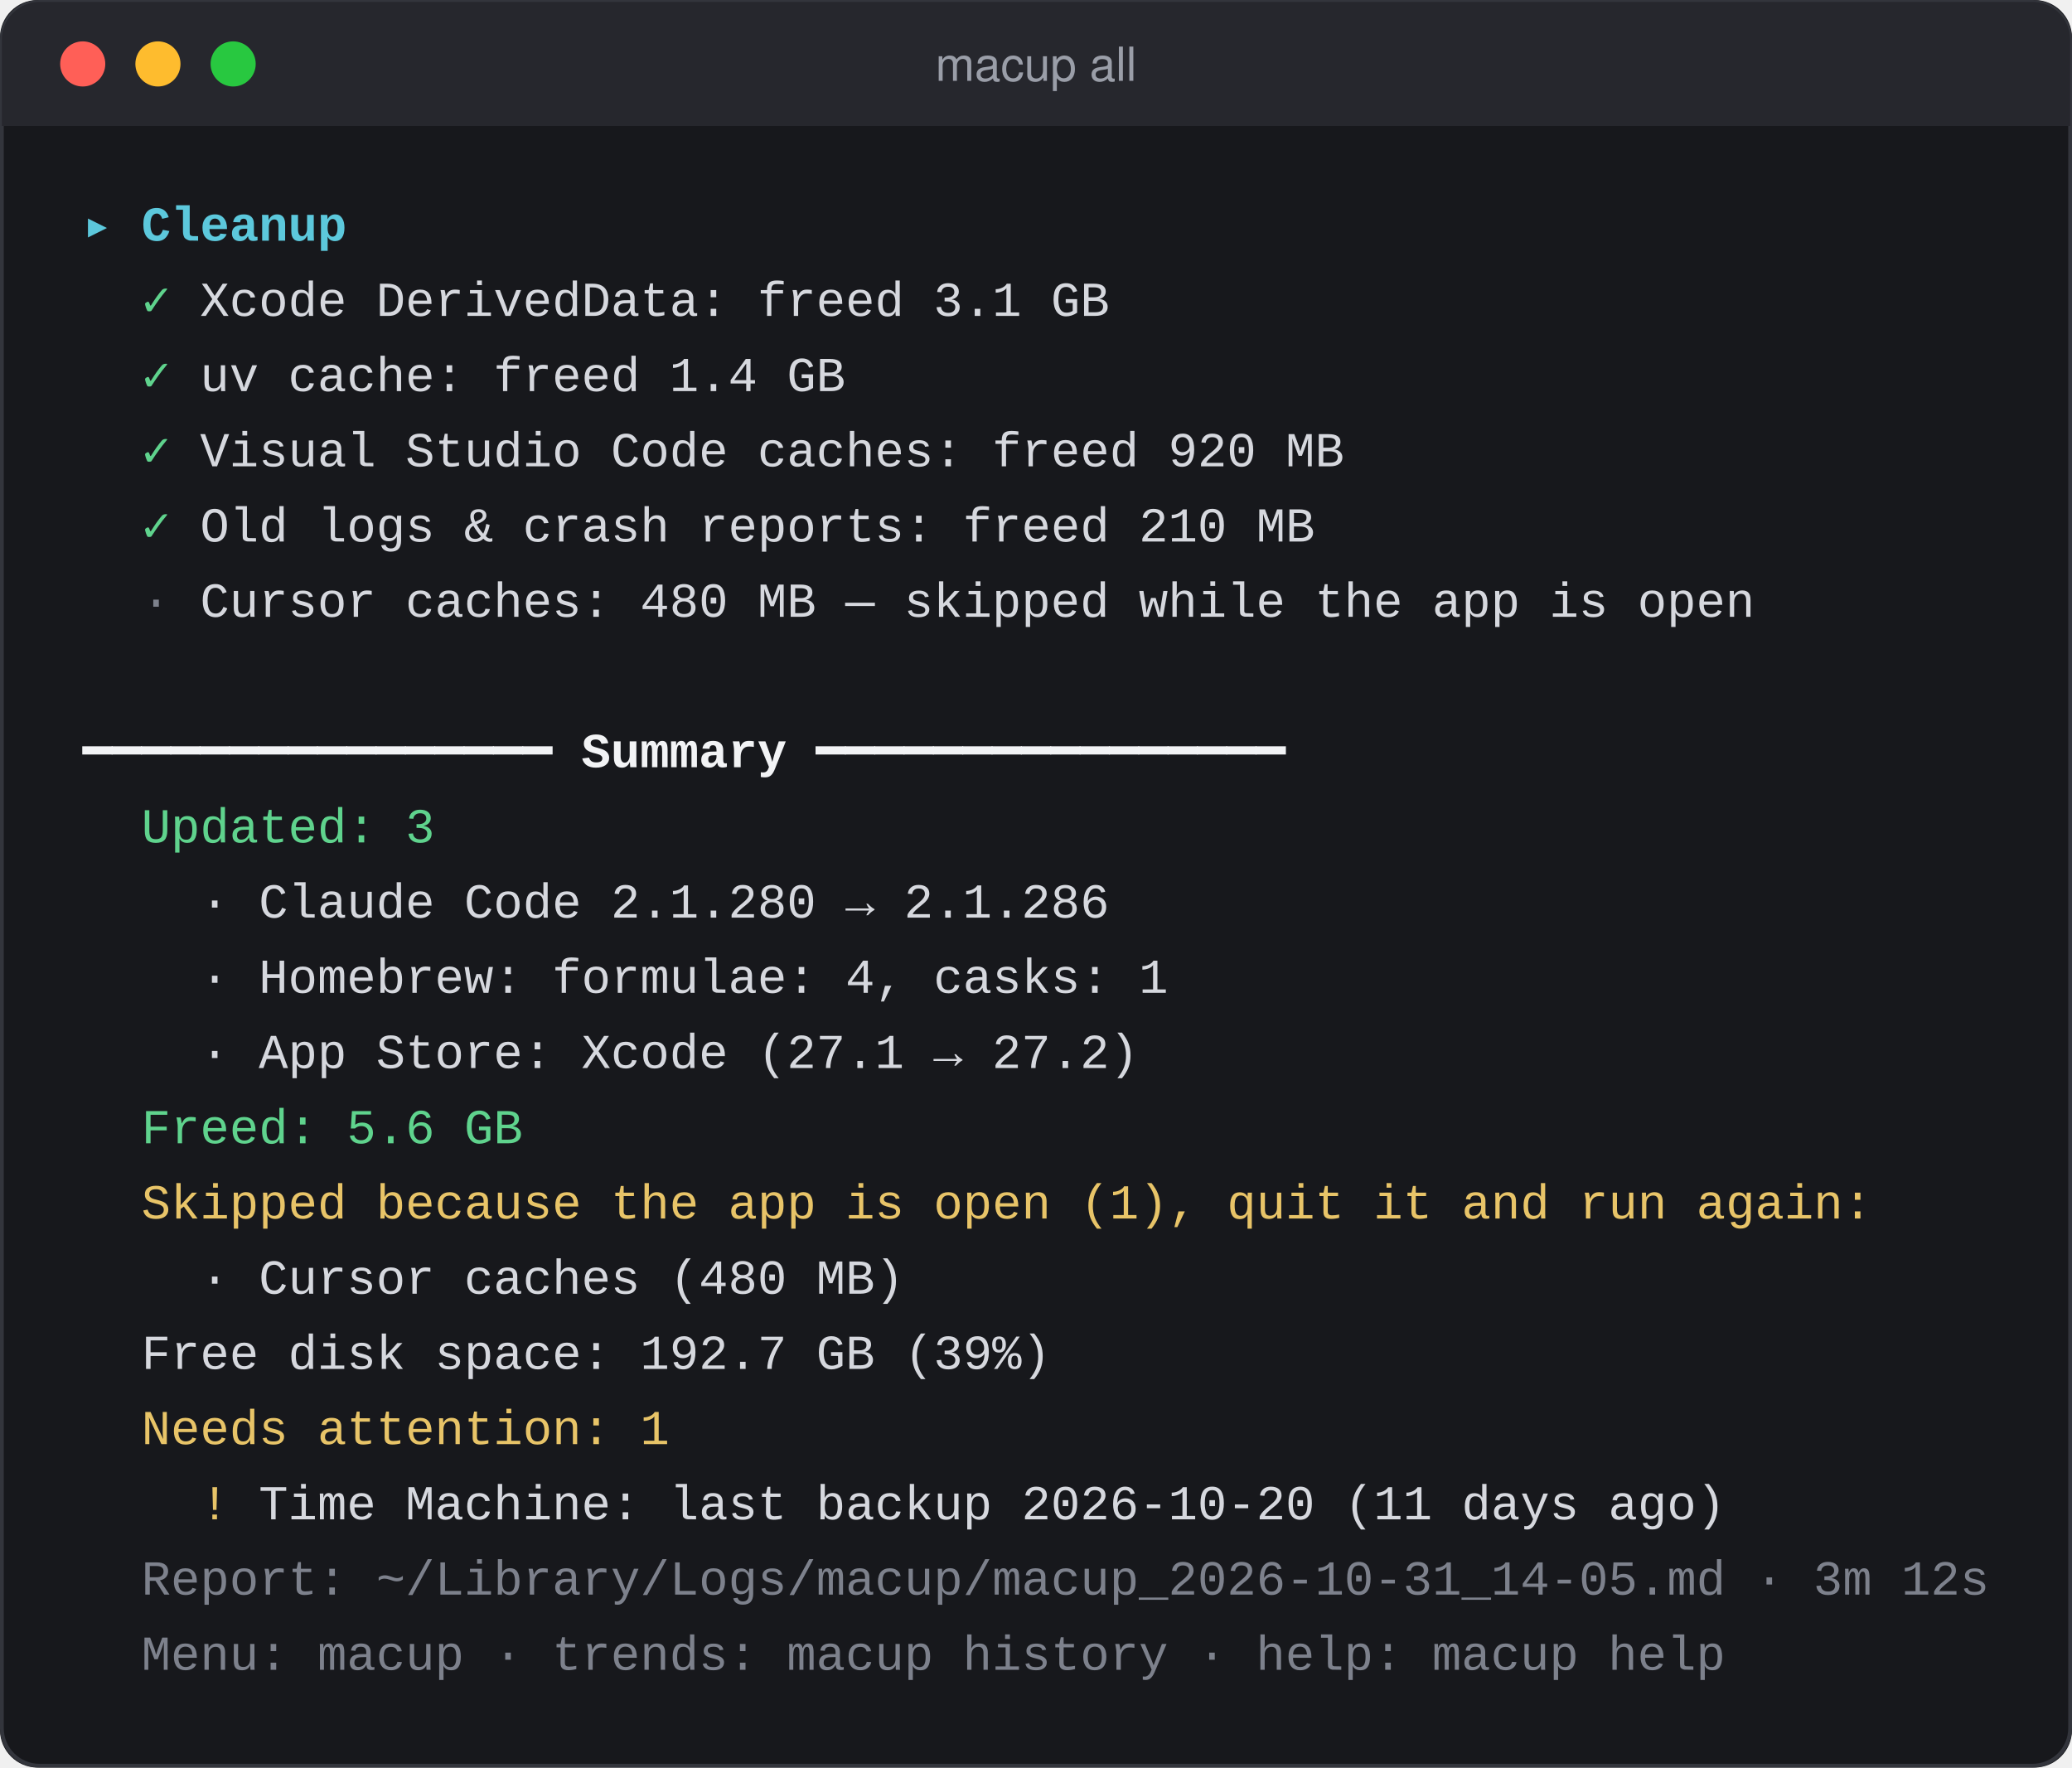
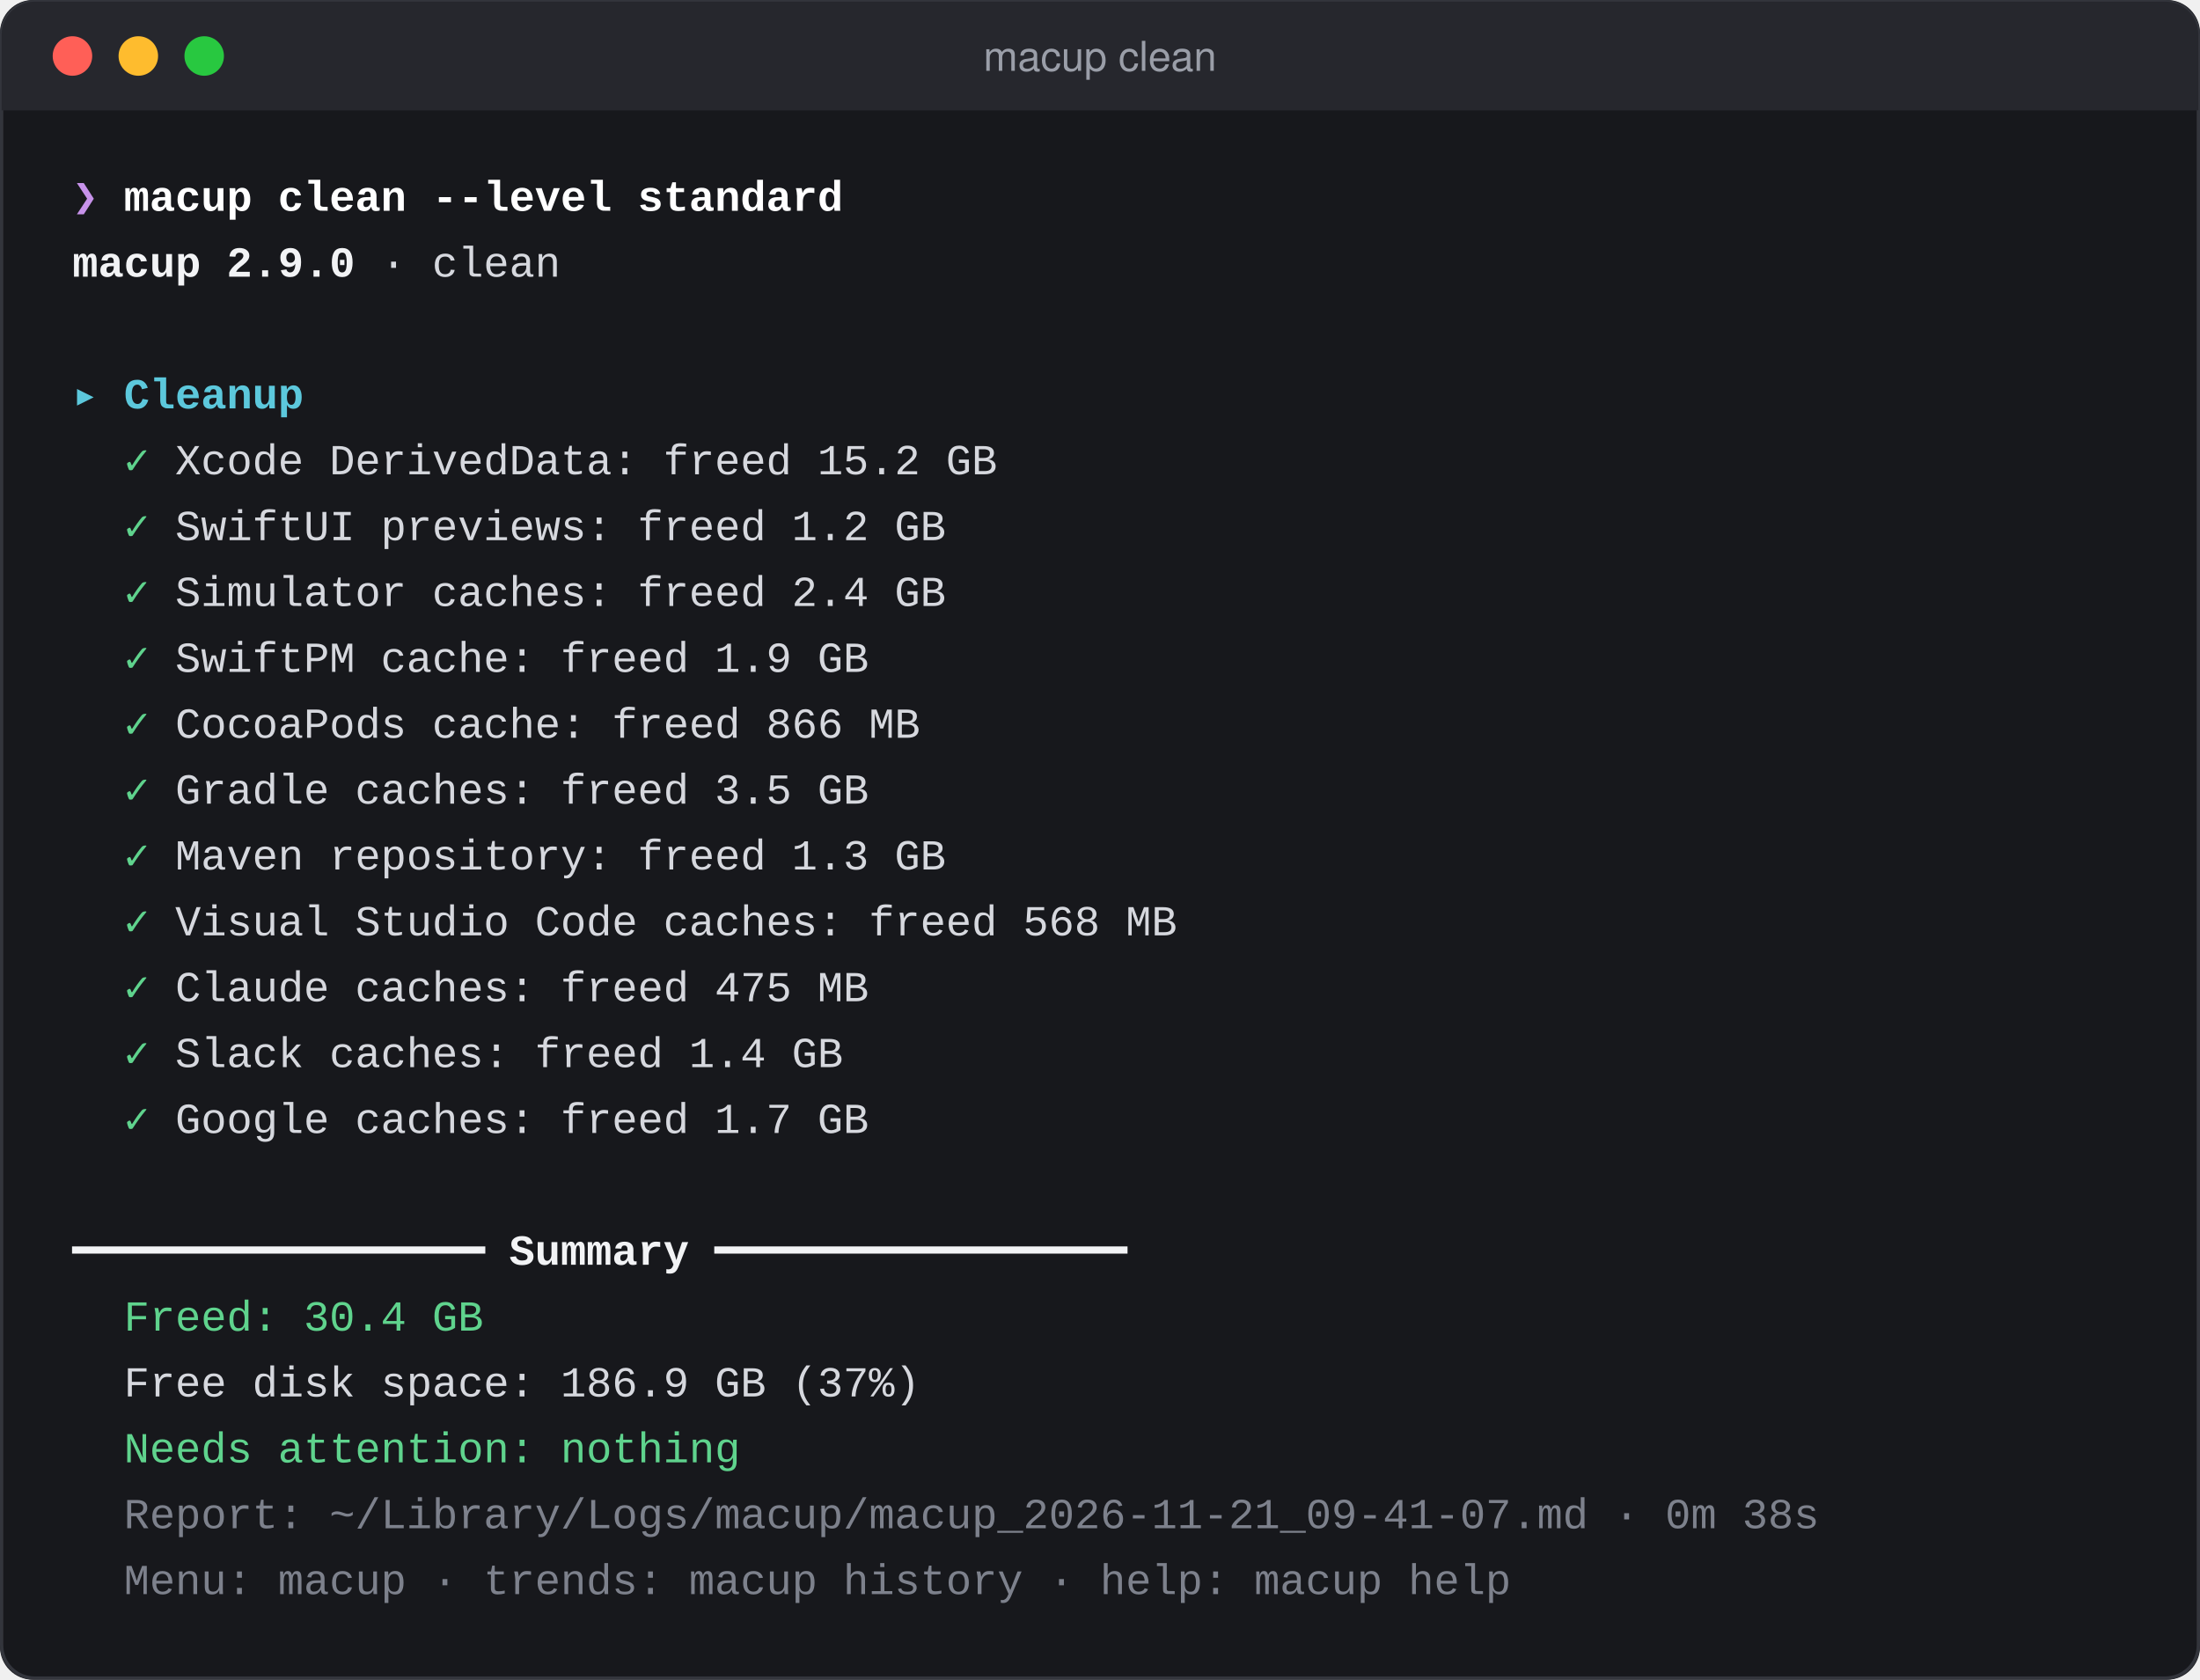
- <svg xmlns="http://www.w3.org/2000/svg" width="551" height="470" viewBox="0 0 551 470" role="img" aria-label="macup all">
-   <rect width="551" height="470" rx="10" fill="#17181c" />
-   <rect x="0.5" y="0.5" width="550" height="469" rx="10" fill="none" stroke="#33353c" />
-   <path d="M10.5 0.5h530a10 10 0 0 1 10 10v23h-550v-23a10 10 0 0 1 10-10z" fill="#26272d" />
+ <svg xmlns="http://www.w3.org/2000/svg" width="668" height="510" viewBox="0 0 668 510" role="img" aria-label="macup clean">
+   <rect width="668" height="510" rx="10" fill="#17181c" />
+   <rect x="0.5" y="0.5" width="667" height="509" rx="10" fill="none" stroke="#33353c" />
+   <path d="M10.5 0.5h647a10 10 0 0 1 10 10v23h-667v-23a10 10 0 0 1 10-10z" fill="#26272d" />
  <circle cx="22" cy="17" r="6" fill="#ff5f57" />
  <circle cx="42" cy="17" r="6" fill="#febc2e" />
  <circle cx="62" cy="17" r="6" fill="#28c840" />
-   <text x="275.5" y="21.5" text-anchor="middle" font-family="-apple-system, BlinkMacSystemFont, 'Segoe UI', Helvetica, Arial, sans-serif" font-size="12.5" fill="#9a9ea8">macup all</text>
+   <text x="334.0" y="21.5" text-anchor="middle" font-family="-apple-system, BlinkMacSystemFont, 'Segoe UI', Helvetica, Arial, sans-serif" font-size="12.5" fill="#9a9ea8">macup clean</text>
  <g font-family="ui-monospace, 'SF Mono', SFMono-Regular, Menlo, Monaco, Consolas, 'Liberation Mono', monospace" font-size="13" xml:space="preserve">
-     <text x="22.0" y="64" fill="#5cc8dc" font-weight="bold">▸</text>
-     <text x="37.6" y="64" fill="#5cc8dc" font-weight="bold" textLength="54.6" lengthAdjust="spacing">Cleanup</text>
-     <text x="37.6" y="84" fill="#5fd38d">✓</text>
-     <text x="53.2" y="84" fill="#d6d8de" textLength="241.8" lengthAdjust="spacing">Xcode DerivedData: freed 3.1 GB</text>
-     <text x="37.6" y="104" fill="#5fd38d">✓</text>
-     <text x="53.2" y="104" fill="#d6d8de" textLength="171.6" lengthAdjust="spacing">uv cache: freed 1.4 GB</text>
-     <text x="37.6" y="124" fill="#5fd38d">✓</text>
-     <text x="53.2" y="124" fill="#d6d8de" textLength="304.2" lengthAdjust="spacing">Visual Studio Code caches: freed 920 MB</text>
+     <text x="22.0" y="64" fill="#c792ea" font-weight="bold">❯</text>
+     <text x="37.6" y="64" fill="#ffffff" font-weight="bold" textLength="39.0" lengthAdjust="spacing">macup</text>
+     <text x="84.4" y="64" fill="#ffffff" font-weight="bold" textLength="39.0" lengthAdjust="spacing">clean</text>
+     <text x="131.2" y="64" fill="#ffffff" font-weight="bold" textLength="54.6" lengthAdjust="spacing">--level</text>
+     <text x="193.6" y="64" fill="#ffffff" font-weight="bold" textLength="62.4" lengthAdjust="spacing">standard</text>
+     <text x="22.0" y="84" fill="#f2f3f5" font-weight="bold" textLength="39.0" lengthAdjust="spacing">macup</text>
+     <text x="68.8" y="84" fill="#f2f3f5" font-weight="bold" textLength="39.0" lengthAdjust="spacing">2.9.0</text>
+     <text x="115.6" y="84" fill="#d6d8de">·</text>
+     <text x="131.2" y="84" fill="#d6d8de" textLength="39.0" lengthAdjust="spacing">clean</text>
+     <text x="22.0" y="124" fill="#5cc8dc" font-weight="bold">▸</text>
+     <text x="37.6" y="124" fill="#5cc8dc" font-weight="bold" textLength="54.6" lengthAdjust="spacing">Cleanup</text>
    <text x="37.6" y="144" fill="#5fd38d">✓</text>
-     <text x="53.2" y="144" fill="#d6d8de" textLength="296.4" lengthAdjust="spacing">Old logs &amp; crash reports: freed 210 MB</text>
-     <text x="37.6" y="164" fill="#7d818c">·</text>
-     <text x="53.2" y="164" fill="#d6d8de" textLength="163.8" lengthAdjust="spacing">Cursor caches: 480 MB</text>
-     <text x="224.8" y="164" fill="#d6d8de">—</text>
-     <text x="240.4" y="164" fill="#d6d8de" textLength="226.2" lengthAdjust="spacing">skipped while the app is open</text>
-     <text x="22.0" y="204" fill="#f2f3f5" font-weight="bold">━</text>
-     <text x="29.8" y="204" fill="#f2f3f5" font-weight="bold">━</text>
-     <text x="37.6" y="204" fill="#f2f3f5" font-weight="bold">━</text>
-     <text x="45.4" y="204" fill="#f2f3f5" font-weight="bold">━</text>
-     <text x="53.2" y="204" fill="#f2f3f5" font-weight="bold">━</text>
-     <text x="61.0" y="204" fill="#f2f3f5" font-weight="bold">━</text>
-     <text x="68.8" y="204" fill="#f2f3f5" font-weight="bold">━</text>
-     <text x="76.6" y="204" fill="#f2f3f5" font-weight="bold">━</text>
-     <text x="84.4" y="204" fill="#f2f3f5" font-weight="bold">━</text>
-     <text x="92.2" y="204" fill="#f2f3f5" font-weight="bold">━</text>
-     <text x="100.0" y="204" fill="#f2f3f5" font-weight="bold">━</text>
-     <text x="107.8" y="204" fill="#f2f3f5" font-weight="bold">━</text>
-     <text x="115.6" y="204" fill="#f2f3f5" font-weight="bold">━</text>
-     <text x="123.4" y="204" fill="#f2f3f5" font-weight="bold">━</text>
-     <text x="131.2" y="204" fill="#f2f3f5" font-weight="bold">━</text>
-     <text x="139.0" y="204" fill="#f2f3f5" font-weight="bold">━</text>
-     <text x="154.6" y="204" fill="#f2f3f5" font-weight="bold" textLength="54.6" lengthAdjust="spacing">Summary</text>
-     <text x="217.0" y="204" fill="#f2f3f5" font-weight="bold">━</text>
-     <text x="224.8" y="204" fill="#f2f3f5" font-weight="bold">━</text>
-     <text x="232.6" y="204" fill="#f2f3f5" font-weight="bold">━</text>
-     <text x="240.4" y="204" fill="#f2f3f5" font-weight="bold">━</text>
-     <text x="248.2" y="204" fill="#f2f3f5" font-weight="bold">━</text>
-     <text x="256.0" y="204" fill="#f2f3f5" font-weight="bold">━</text>
-     <text x="263.8" y="204" fill="#f2f3f5" font-weight="bold">━</text>
-     <text x="271.6" y="204" fill="#f2f3f5" font-weight="bold">━</text>
-     <text x="279.4" y="204" fill="#f2f3f5" font-weight="bold">━</text>
-     <text x="287.2" y="204" fill="#f2f3f5" font-weight="bold">━</text>
-     <text x="295.0" y="204" fill="#f2f3f5" font-weight="bold">━</text>
-     <text x="302.8" y="204" fill="#f2f3f5" font-weight="bold">━</text>
-     <text x="310.6" y="204" fill="#f2f3f5" font-weight="bold">━</text>
-     <text x="318.4" y="204" fill="#f2f3f5" font-weight="bold">━</text>
-     <text x="326.2" y="204" fill="#f2f3f5" font-weight="bold">━</text>
-     <text x="334.0" y="204" fill="#f2f3f5" font-weight="bold">━</text>
-     <text x="37.6" y="224" fill="#5fd38d" textLength="78.0" lengthAdjust="spacing">Updated: 3</text>
-     <text x="53.2" y="244" fill="#d6d8de">·</text>
-     <text x="68.8" y="244" fill="#d6d8de" textLength="148.2" lengthAdjust="spacing">Claude Code 2.1.280</text>
-     <text x="224.8" y="244" fill="#d6d8de">→</text>
-     <text x="240.4" y="244" fill="#d6d8de" textLength="54.6" lengthAdjust="spacing">2.1.286</text>
-     <text x="53.2" y="264" fill="#d6d8de">·</text>
-     <text x="68.8" y="264" fill="#d6d8de" textLength="241.8" lengthAdjust="spacing">Homebrew: formulae: 4, casks: 1</text>
-     <text x="53.2" y="284" fill="#d6d8de">·</text>
-     <text x="68.8" y="284" fill="#d6d8de" textLength="171.6" lengthAdjust="spacing">App Store: Xcode (27.1</text>
-     <text x="248.2" y="284" fill="#d6d8de">→</text>
-     <text x="263.8" y="284" fill="#d6d8de" textLength="39.0" lengthAdjust="spacing">27.2)</text>
-     <text x="37.6" y="304" fill="#5fd38d" textLength="101.4" lengthAdjust="spacing">Freed: 5.6 GB</text>
-     <text x="37.6" y="324" fill="#e8c468" textLength="460.2" lengthAdjust="spacing">Skipped because the app is open (1), quit it and run again:</text>
-     <text x="53.2" y="344" fill="#d6d8de">·</text>
-     <text x="68.8" y="344" fill="#d6d8de" textLength="171.6" lengthAdjust="spacing">Cursor caches (480 MB)</text>
-     <text x="37.6" y="364" fill="#d6d8de" textLength="241.8" lengthAdjust="spacing">Free disk space: 192.7 GB (39%)</text>
-     <text x="37.6" y="384" fill="#e8c468" textLength="140.4" lengthAdjust="spacing">Needs attention: 1</text>
-     <text x="53.2" y="404" fill="#e8c468">!</text>
-     <text x="68.8" y="404" fill="#d6d8de" textLength="390.0" lengthAdjust="spacing">Time Machine: last backup 2026-10-20 (11 days ago)</text>
-     <text x="37.6" y="424" fill="#7d818c" textLength="421.2" lengthAdjust="spacing">Report: ~/Library/Logs/macup/macup_2026-10-31_14-05.md</text>
-     <text x="466.6" y="424" fill="#7d818c">·</text>
-     <text x="482.2" y="424" fill="#7d818c" textLength="46.8" lengthAdjust="spacing">3m 12s</text>
-     <text x="37.6" y="444" fill="#7d818c" textLength="85.8" lengthAdjust="spacing">Menu: macup</text>
-     <text x="131.2" y="444" fill="#7d818c">·</text>
-     <text x="146.8" y="444" fill="#7d818c" textLength="163.8" lengthAdjust="spacing">trends: macup history</text>
-     <text x="318.4" y="444" fill="#7d818c">·</text>
-     <text x="334.0" y="444" fill="#7d818c" textLength="124.8" lengthAdjust="spacing">help: macup help</text>
+     <text x="53.2" y="144" fill="#d6d8de" textLength="39.0" lengthAdjust="spacing">Xcode</text>
+     <text x="100.0" y="144" fill="#d6d8de" textLength="93.6" lengthAdjust="spacing">DerivedData:</text>
+     <text x="201.4" y="144" fill="#d6d8de" textLength="39.0" lengthAdjust="spacing">freed</text>
+     <text x="248.2" y="144" fill="#d6d8de" textLength="31.2" lengthAdjust="spacing">15.2</text>
+     <text x="287.2" y="144" fill="#d6d8de" textLength="15.6" lengthAdjust="spacing">GB</text>
+     <text x="37.6" y="164" fill="#5fd38d">✓</text>
+     <text x="53.2" y="164" fill="#d6d8de" textLength="54.6" lengthAdjust="spacing">SwiftUI</text>
+     <text x="115.6" y="164" fill="#d6d8de" textLength="70.2" lengthAdjust="spacing">previews:</text>
+     <text x="193.6" y="164" fill="#d6d8de" textLength="39.0" lengthAdjust="spacing">freed</text>
+     <text x="240.4" y="164" fill="#d6d8de" textLength="23.4" lengthAdjust="spacing">1.2</text>
+     <text x="271.6" y="164" fill="#d6d8de" textLength="15.6" lengthAdjust="spacing">GB</text>
+     <text x="37.6" y="184" fill="#5fd38d">✓</text>
+     <text x="53.2" y="184" fill="#d6d8de" textLength="70.2" lengthAdjust="spacing">Simulator</text>
+     <text x="131.2" y="184" fill="#d6d8de" textLength="54.6" lengthAdjust="spacing">caches:</text>
+     <text x="193.6" y="184" fill="#d6d8de" textLength="39.0" lengthAdjust="spacing">freed</text>
+     <text x="240.4" y="184" fill="#d6d8de" textLength="23.4" lengthAdjust="spacing">2.4</text>
+     <text x="271.6" y="184" fill="#d6d8de" textLength="15.6" lengthAdjust="spacing">GB</text>
+     <text x="37.6" y="204" fill="#5fd38d">✓</text>
+     <text x="53.2" y="204" fill="#d6d8de" textLength="54.6" lengthAdjust="spacing">SwiftPM</text>
+     <text x="115.6" y="204" fill="#d6d8de" textLength="46.8" lengthAdjust="spacing">cache:</text>
+     <text x="170.2" y="204" fill="#d6d8de" textLength="39.0" lengthAdjust="spacing">freed</text>
+     <text x="217.0" y="204" fill="#d6d8de" textLength="23.4" lengthAdjust="spacing">1.9</text>
+     <text x="248.2" y="204" fill="#d6d8de" textLength="15.6" lengthAdjust="spacing">GB</text>
+     <text x="37.6" y="224" fill="#5fd38d">✓</text>
+     <text x="53.2" y="224" fill="#d6d8de" textLength="70.2" lengthAdjust="spacing">CocoaPods</text>
+     <text x="131.2" y="224" fill="#d6d8de" textLength="46.8" lengthAdjust="spacing">cache:</text>
+     <text x="185.8" y="224" fill="#d6d8de" textLength="39.0" lengthAdjust="spacing">freed</text>
+     <text x="232.6" y="224" fill="#d6d8de" textLength="23.4" lengthAdjust="spacing">866</text>
+     <text x="263.8" y="224" fill="#d6d8de" textLength="15.6" lengthAdjust="spacing">MB</text>
+     <text x="37.6" y="244" fill="#5fd38d">✓</text>
+     <text x="53.2" y="244" fill="#d6d8de" textLength="46.8" lengthAdjust="spacing">Gradle</text>
+     <text x="107.8" y="244" fill="#d6d8de" textLength="54.6" lengthAdjust="spacing">caches:</text>
+     <text x="170.2" y="244" fill="#d6d8de" textLength="39.0" lengthAdjust="spacing">freed</text>
+     <text x="217.0" y="244" fill="#d6d8de" textLength="23.4" lengthAdjust="spacing">3.5</text>
+     <text x="248.2" y="244" fill="#d6d8de" textLength="15.6" lengthAdjust="spacing">GB</text>
+     <text x="37.6" y="264" fill="#5fd38d">✓</text>
+     <text x="53.2" y="264" fill="#d6d8de" textLength="39.0" lengthAdjust="spacing">Maven</text>
+     <text x="100.0" y="264" fill="#d6d8de" textLength="85.8" lengthAdjust="spacing">repository:</text>
+     <text x="193.6" y="264" fill="#d6d8de" textLength="39.0" lengthAdjust="spacing">freed</text>
+     <text x="240.4" y="264" fill="#d6d8de" textLength="23.4" lengthAdjust="spacing">1.3</text>
+     <text x="271.6" y="264" fill="#d6d8de" textLength="15.6" lengthAdjust="spacing">GB</text>
+     <text x="37.6" y="284" fill="#5fd38d">✓</text>
+     <text x="53.2" y="284" fill="#d6d8de" textLength="46.8" lengthAdjust="spacing">Visual</text>
+     <text x="107.8" y="284" fill="#d6d8de" textLength="46.8" lengthAdjust="spacing">Studio</text>
+     <text x="162.4" y="284" fill="#d6d8de" textLength="31.2" lengthAdjust="spacing">Code</text>
+     <text x="201.4" y="284" fill="#d6d8de" textLength="54.6" lengthAdjust="spacing">caches:</text>
+     <text x="263.8" y="284" fill="#d6d8de" textLength="39.0" lengthAdjust="spacing">freed</text>
+     <text x="310.6" y="284" fill="#d6d8de" textLength="23.4" lengthAdjust="spacing">568</text>
+     <text x="341.8" y="284" fill="#d6d8de" textLength="15.6" lengthAdjust="spacing">MB</text>
+     <text x="37.6" y="304" fill="#5fd38d">✓</text>
+     <text x="53.2" y="304" fill="#d6d8de" textLength="46.8" lengthAdjust="spacing">Claude</text>
+     <text x="107.8" y="304" fill="#d6d8de" textLength="54.6" lengthAdjust="spacing">caches:</text>
+     <text x="170.2" y="304" fill="#d6d8de" textLength="39.0" lengthAdjust="spacing">freed</text>
+     <text x="217.0" y="304" fill="#d6d8de" textLength="23.4" lengthAdjust="spacing">475</text>
+     <text x="248.2" y="304" fill="#d6d8de" textLength="15.6" lengthAdjust="spacing">MB</text>
+     <text x="37.6" y="324" fill="#5fd38d">✓</text>
+     <text x="53.2" y="324" fill="#d6d8de" textLength="39.0" lengthAdjust="spacing">Slack</text>
+     <text x="100.0" y="324" fill="#d6d8de" textLength="54.6" lengthAdjust="spacing">caches:</text>
+     <text x="162.4" y="324" fill="#d6d8de" textLength="39.0" lengthAdjust="spacing">freed</text>
+     <text x="209.2" y="324" fill="#d6d8de" textLength="23.4" lengthAdjust="spacing">1.4</text>
+     <text x="240.4" y="324" fill="#d6d8de" textLength="15.6" lengthAdjust="spacing">GB</text>
+     <text x="37.6" y="344" fill="#5fd38d">✓</text>
+     <text x="53.2" y="344" fill="#d6d8de" textLength="46.8" lengthAdjust="spacing">Google</text>
+     <text x="107.8" y="344" fill="#d6d8de" textLength="54.6" lengthAdjust="spacing">caches:</text>
+     <text x="170.2" y="344" fill="#d6d8de" textLength="39.0" lengthAdjust="spacing">freed</text>
+     <text x="217.0" y="344" fill="#d6d8de" textLength="23.4" lengthAdjust="spacing">1.7</text>
+     <text x="248.2" y="344" fill="#d6d8de" textLength="15.6" lengthAdjust="spacing">GB</text>
+     <text x="22.0" y="384" fill="#f2f3f5" font-weight="bold" textLength="124.8" lengthAdjust="spacing">━━━━━━━━━━━━━━━━</text>
+     <text x="154.6" y="384" fill="#f2f3f5" font-weight="bold" textLength="54.6" lengthAdjust="spacing">Summary</text>
+     <text x="217.0" y="384" fill="#f2f3f5" font-weight="bold" textLength="124.8" lengthAdjust="spacing">━━━━━━━━━━━━━━━━</text>
+     <text x="37.6" y="404" fill="#5fd38d" textLength="46.8" lengthAdjust="spacing">Freed:</text>
+     <text x="92.2" y="404" fill="#5fd38d" textLength="31.2" lengthAdjust="spacing">30.4</text>
+     <text x="131.2" y="404" fill="#5fd38d" textLength="15.6" lengthAdjust="spacing">GB</text>
+     <text x="37.6" y="424" fill="#d6d8de" textLength="31.2" lengthAdjust="spacing">Free</text>
+     <text x="76.6" y="424" fill="#d6d8de" textLength="31.2" lengthAdjust="spacing">disk</text>
+     <text x="115.6" y="424" fill="#d6d8de" textLength="46.8" lengthAdjust="spacing">space:</text>
+     <text x="170.2" y="424" fill="#d6d8de" textLength="39.0" lengthAdjust="spacing">186.9</text>
+     <text x="217.0" y="424" fill="#d6d8de" textLength="15.6" lengthAdjust="spacing">GB</text>
+     <text x="240.4" y="424" fill="#d6d8de" textLength="39.0" lengthAdjust="spacing">(37%)</text>
+     <text x="37.6" y="444" fill="#5fd38d" textLength="39.0" lengthAdjust="spacing">Needs</text>
+     <text x="84.4" y="444" fill="#5fd38d" textLength="78.0" lengthAdjust="spacing">attention:</text>
+     <text x="170.2" y="444" fill="#5fd38d" textLength="54.6" lengthAdjust="spacing">nothing</text>
+     <text x="37.6" y="464" fill="#7d818c" textLength="54.6" lengthAdjust="spacing">Report:</text>
+     <text x="100.0" y="464" fill="#7d818c" textLength="382.2" lengthAdjust="spacing">~/Library/Logs/macup/macup_2026-11-21_09-41-07.md</text>
+     <text x="490.0" y="464" fill="#7d818c">·</text>
+     <text x="505.6" y="464" fill="#7d818c" textLength="15.6" lengthAdjust="spacing">0m</text>
+     <text x="529.0" y="464" fill="#7d818c" textLength="23.4" lengthAdjust="spacing">38s</text>
+     <text x="37.6" y="484" fill="#7d818c" textLength="39.0" lengthAdjust="spacing">Menu:</text>
+     <text x="84.4" y="484" fill="#7d818c" textLength="39.0" lengthAdjust="spacing">macup</text>
+     <text x="131.2" y="484" fill="#7d818c">·</text>
+     <text x="146.8" y="484" fill="#7d818c" textLength="54.6" lengthAdjust="spacing">trends:</text>
+     <text x="209.2" y="484" fill="#7d818c" textLength="39.0" lengthAdjust="spacing">macup</text>
+     <text x="256.0" y="484" fill="#7d818c" textLength="54.6" lengthAdjust="spacing">history</text>
+     <text x="318.4" y="484" fill="#7d818c">·</text>
+     <text x="334.0" y="484" fill="#7d818c" textLength="39.0" lengthAdjust="spacing">help:</text>
+     <text x="380.8" y="484" fill="#7d818c" textLength="39.0" lengthAdjust="spacing">macup</text>
+     <text x="427.6" y="484" fill="#7d818c" textLength="31.2" lengthAdjust="spacing">help</text>
  </g>
</svg>
